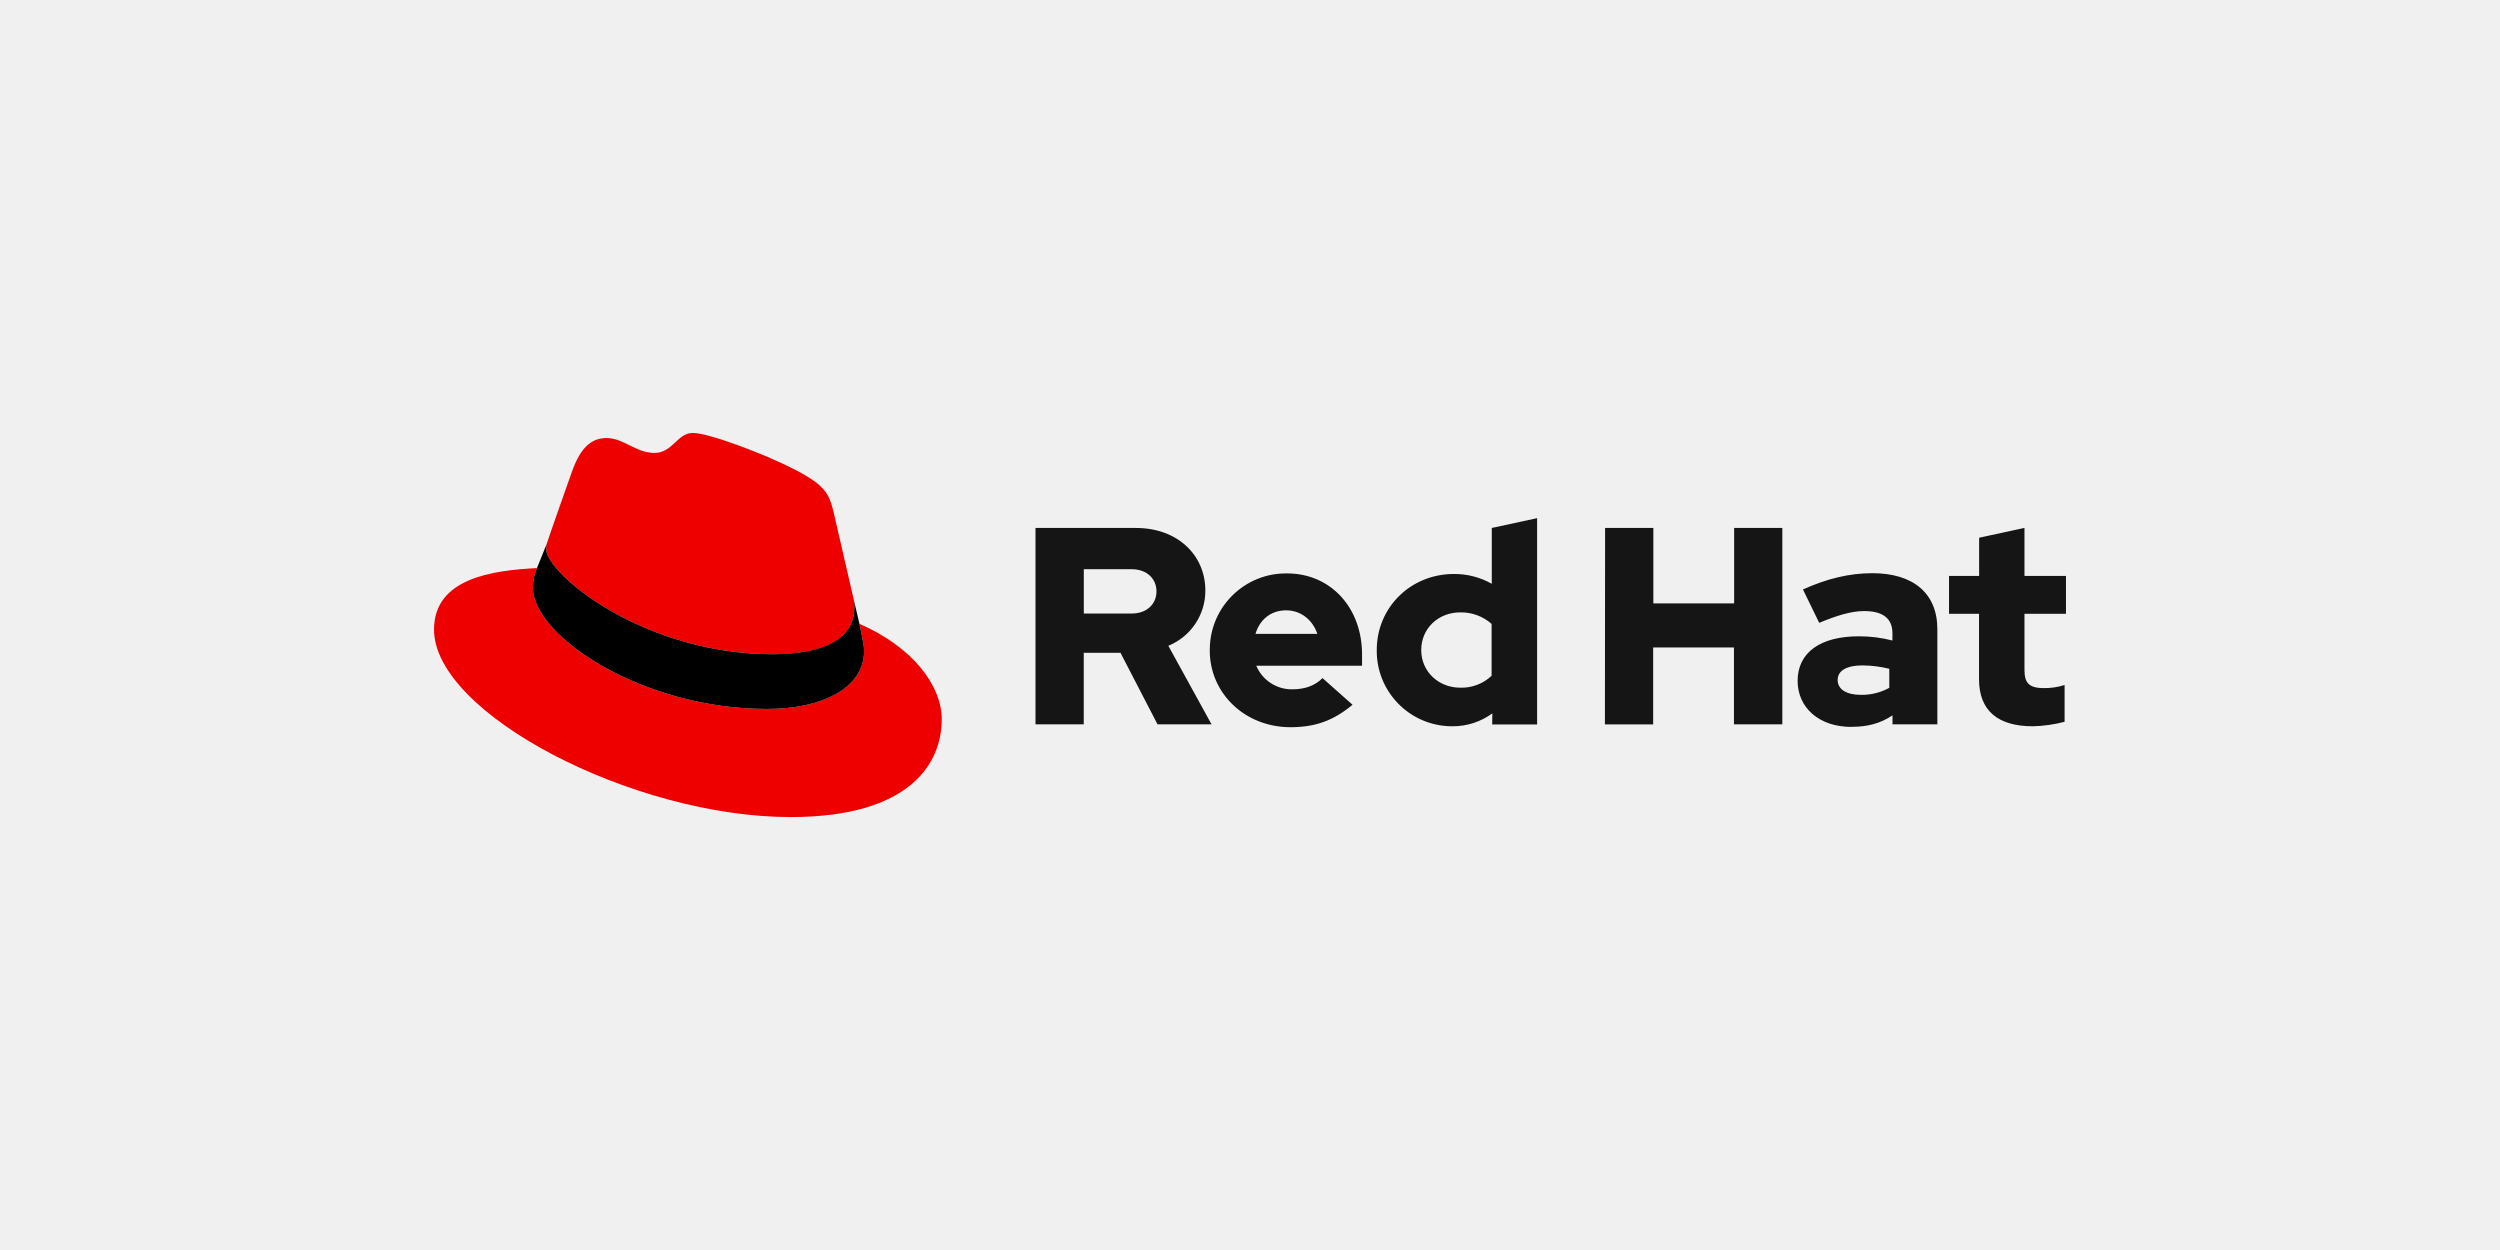
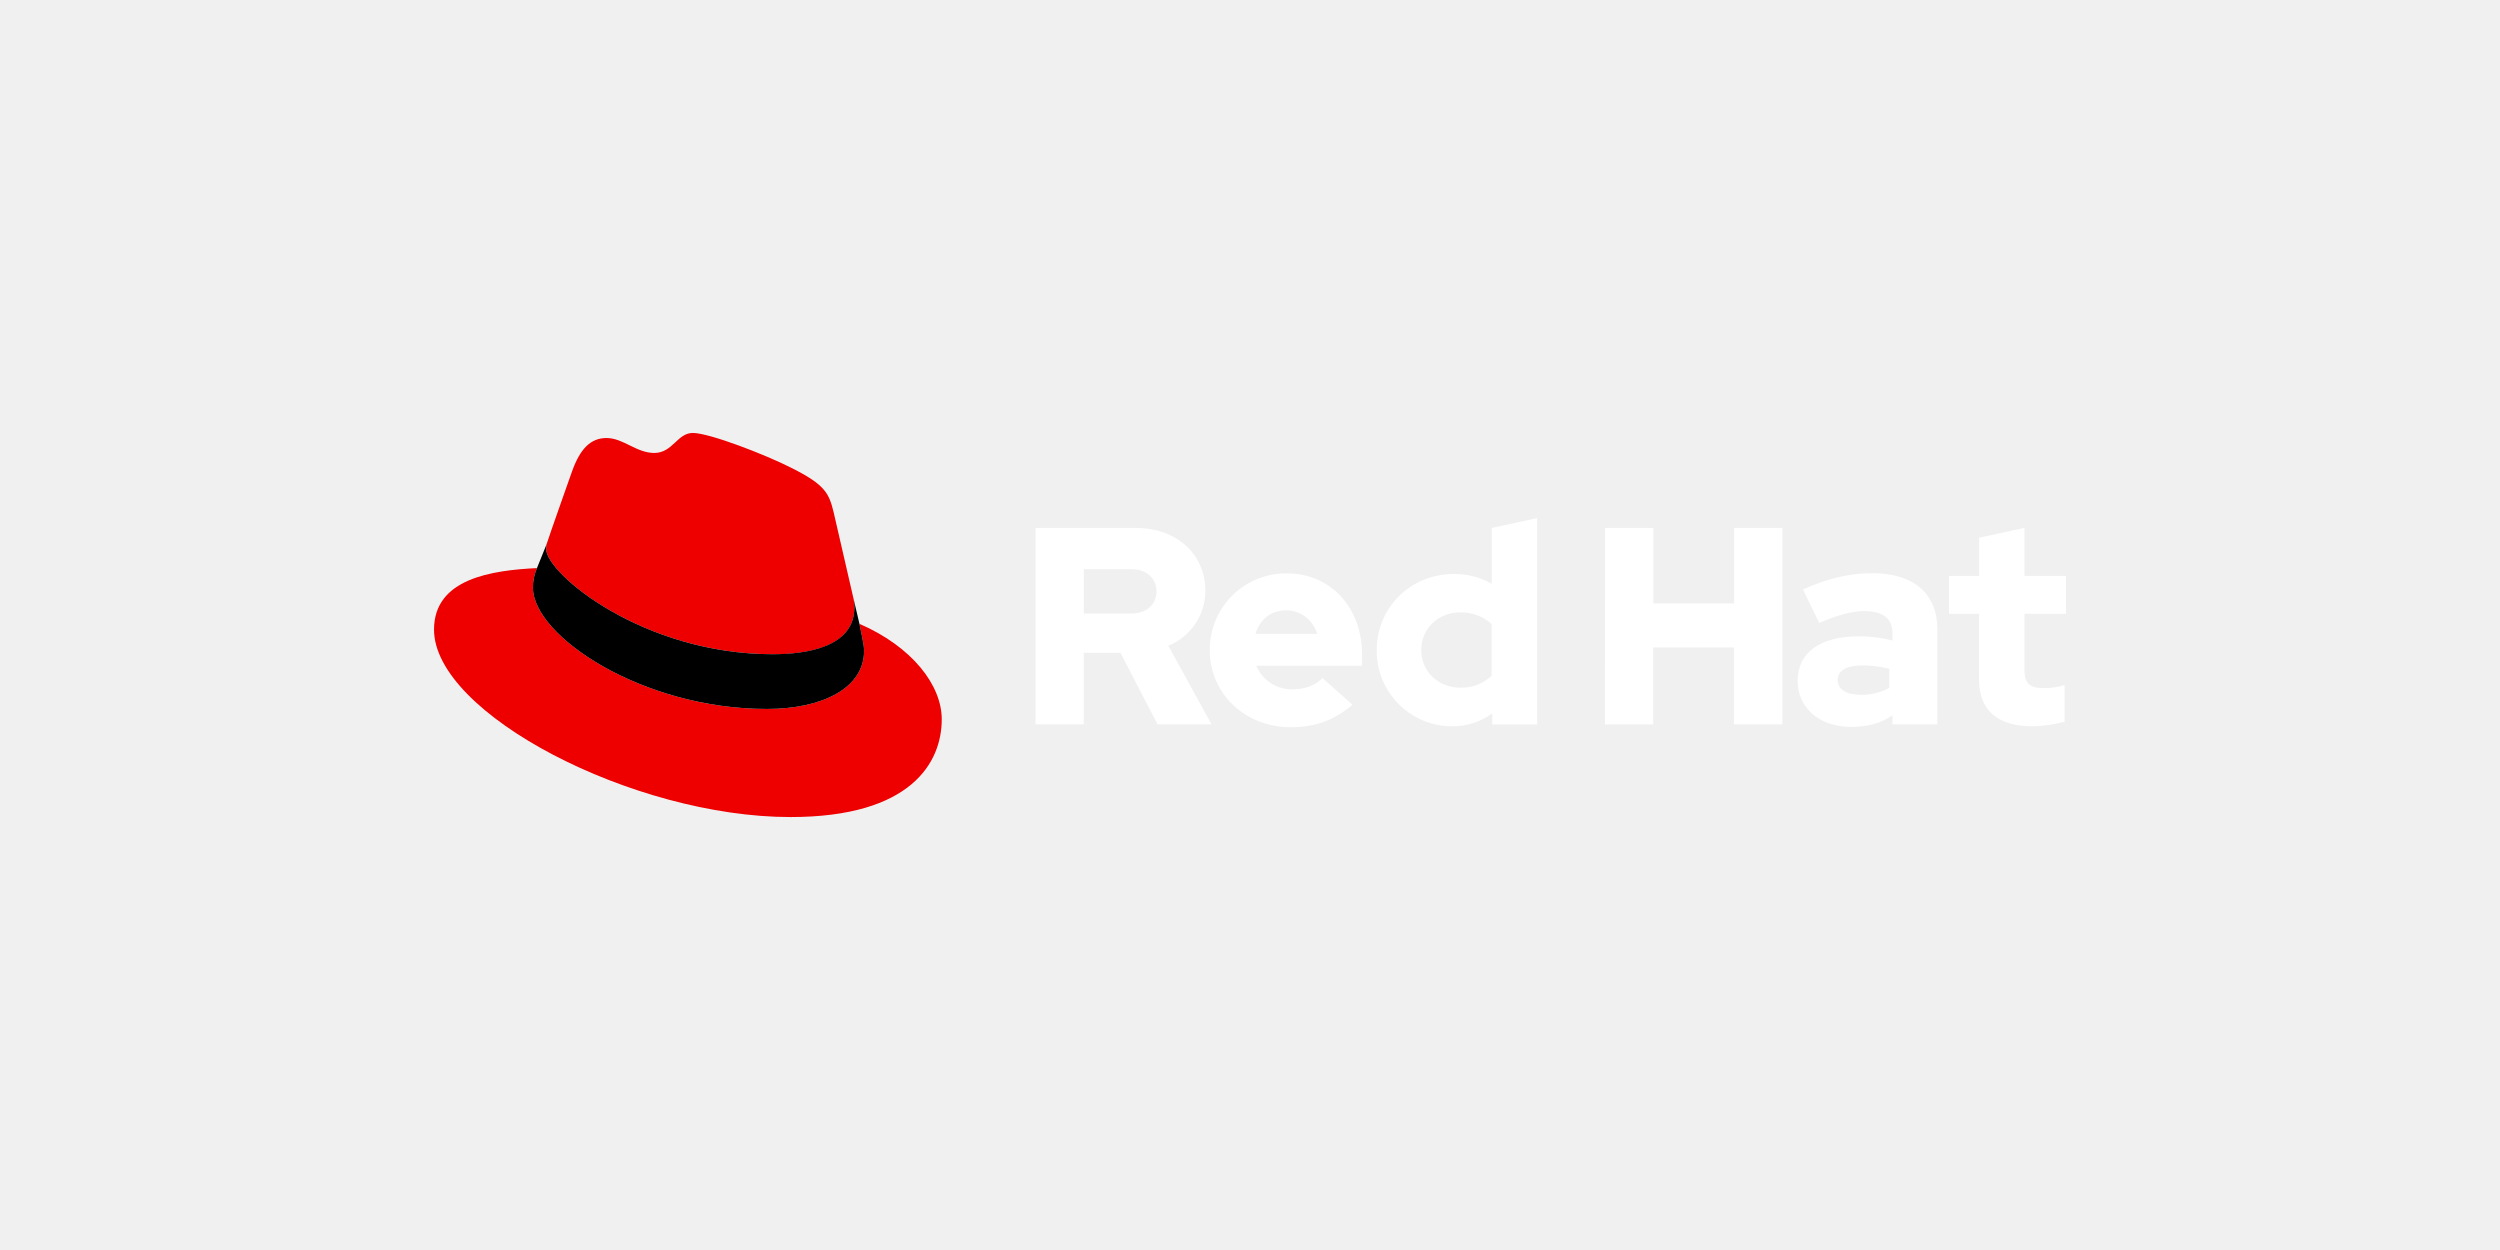
<svg xmlns="http://www.w3.org/2000/svg" width="360" height="180" viewBox="0 0 360 180">
  <defs>
-     <style>.rh-red{fill:#e00;}.rh-text{fill:#151515;}</style>
+     <style>.rh-red{fill:#e00;}.rh-text{fill:#ffffff;}</style>
  </defs>
  <g transform="translate(0,0)">
    <path class="rh-red" d="M111.268,94.221c4.805,0,11.757-.991,11.757-6.706.014-.441-.026-.882-.119-1.314l-2.861-12.429c-.661-2.735-1.241-3.975-6.042-6.376-3.726-1.905-11.841-5.051-14.242-5.051-2.235,0-2.885,2.881-5.55,2.881-2.566,0-4.471-2.151-6.871-2.151-2.305,0-3.806,1.571-4.966,4.801,0,0-3.23,9.111-3.645,10.432-.066.243-.094.494-.085.745,0,3.541,13.942,15.152,32.624,15.152M123.762,89.835c.664,3.146.664,3.476.664,3.891,0,5.377-6.046,8.362-13.992,8.362-17.96.012-33.692-10.512-33.692-17.468-.001-.968.196-1.926.58-2.815-6.46.323-14.822,1.475-14.822,8.857,0,12.091,28.649,26.994,51.333,26.994,17.391,0,21.778-7.866,21.778-14.077,0-4.886-4.225-10.432-11.841-13.743" />
    <path d="M123.762,89.835c.664,3.146.664,3.476.664,3.891,0,5.377-6.046,8.362-13.992,8.362-17.96.012-33.692-10.512-33.692-17.468-.001-.968.196-1.926.58-2.815l1.406-3.48c-.064.238-.093.484-.085.73,0,3.541,13.942,15.152,32.624,15.152,4.805,0,11.757-.991,11.757-6.706.014-.441-.026-.882-.119-1.314l.857,3.649Z" />
    <path class="rh-text" d="M284.979,97.797c0,4.567,2.746,6.787,7.755,6.787,1.542-.038,3.074-.255,4.567-.645v-5.297c-.954.302-1.949.453-2.95.446-2.063,0-2.827-.645-2.827-2.585v-8.116h5.976v-5.454h-5.976v-6.914l-6.529,1.413v5.5h-4.336v5.454h4.321v9.41ZM264.622,97.92c0-1.413,1.417-2.101,3.557-2.101,1.308.008,2.61.17,3.879.484v2.746c-1.251.683-2.658,1.031-4.083,1.01-2.097,0-3.353-.807-3.353-2.139M266.619,104.664c2.305,0,4.164-.484,5.9-1.655v1.294h6.46v-13.697c0-5.208-3.511-8.066-9.368-8.066-3.272,0-6.506.768-9.986,2.343l2.343,4.809c2.504-1.052,4.609-1.698,6.464-1.698,2.689,0,4.079,1.049,4.079,3.192v1.049c-1.583-.41-3.212-.614-4.847-.607-5.496,0-8.807,2.305-8.807,6.426,0,3.756,2.988,6.622,7.755,6.622M231.107,104.315h6.948v-11.081h11.634v11.069h6.967v-28.277h-6.94v10.866h-11.634v-10.866h-6.948l-.027,28.288ZM204.658,93.599c0-3.073,2.424-5.416,5.615-5.416,1.661-.034,3.273.559,4.517,1.659v7.471c-1.217,1.15-2.843,1.767-4.517,1.713-3.15,0-5.615-2.343-5.615-5.412M214.879,104.319h6.464v-29.705l-6.529,1.413v8.039c-1.662-.942-3.543-1.43-5.454-1.413-6.218,0-11.108,4.805-11.108,10.946-.074,5.992,4.723,10.91,10.715,10.984.064.001.129.001.193.001,2.061.01,4.07-.64,5.734-1.855l-.015,1.59ZM185.216,87.888c2.059,0,3.795,1.333,4.482,3.391h-8.911c.645-2.124,2.262-3.391,4.429-3.391M174.204,93.649c0,6.222,5.089,11.069,11.63,11.069,3.595,0,6.222-.972,8.93-3.234l-4.325-3.841c-1.01,1.052-2.504,1.617-4.279,1.617-2.284.064-4.372-1.284-5.254-3.391h15.229v-1.625c0-6.787-4.563-11.672-10.785-11.672-6.06-.091-11.046,4.747-11.138,10.807-.001.086-.002.173-.001.259M162.939,81.965c2.305,0,3.595,1.452,3.595,3.192s-1.291,3.192-3.595,3.192h-6.871v-6.384h6.871ZM149.112,104.303h6.948v-10.301h5.289l5.335,10.301h7.778l-6.222-11.311c3.235-1.316,5.345-4.466,5.331-7.958,0-5.089-3.998-9.007-9.986-9.007h-14.472v28.277Z" />
  </g>
</svg>
